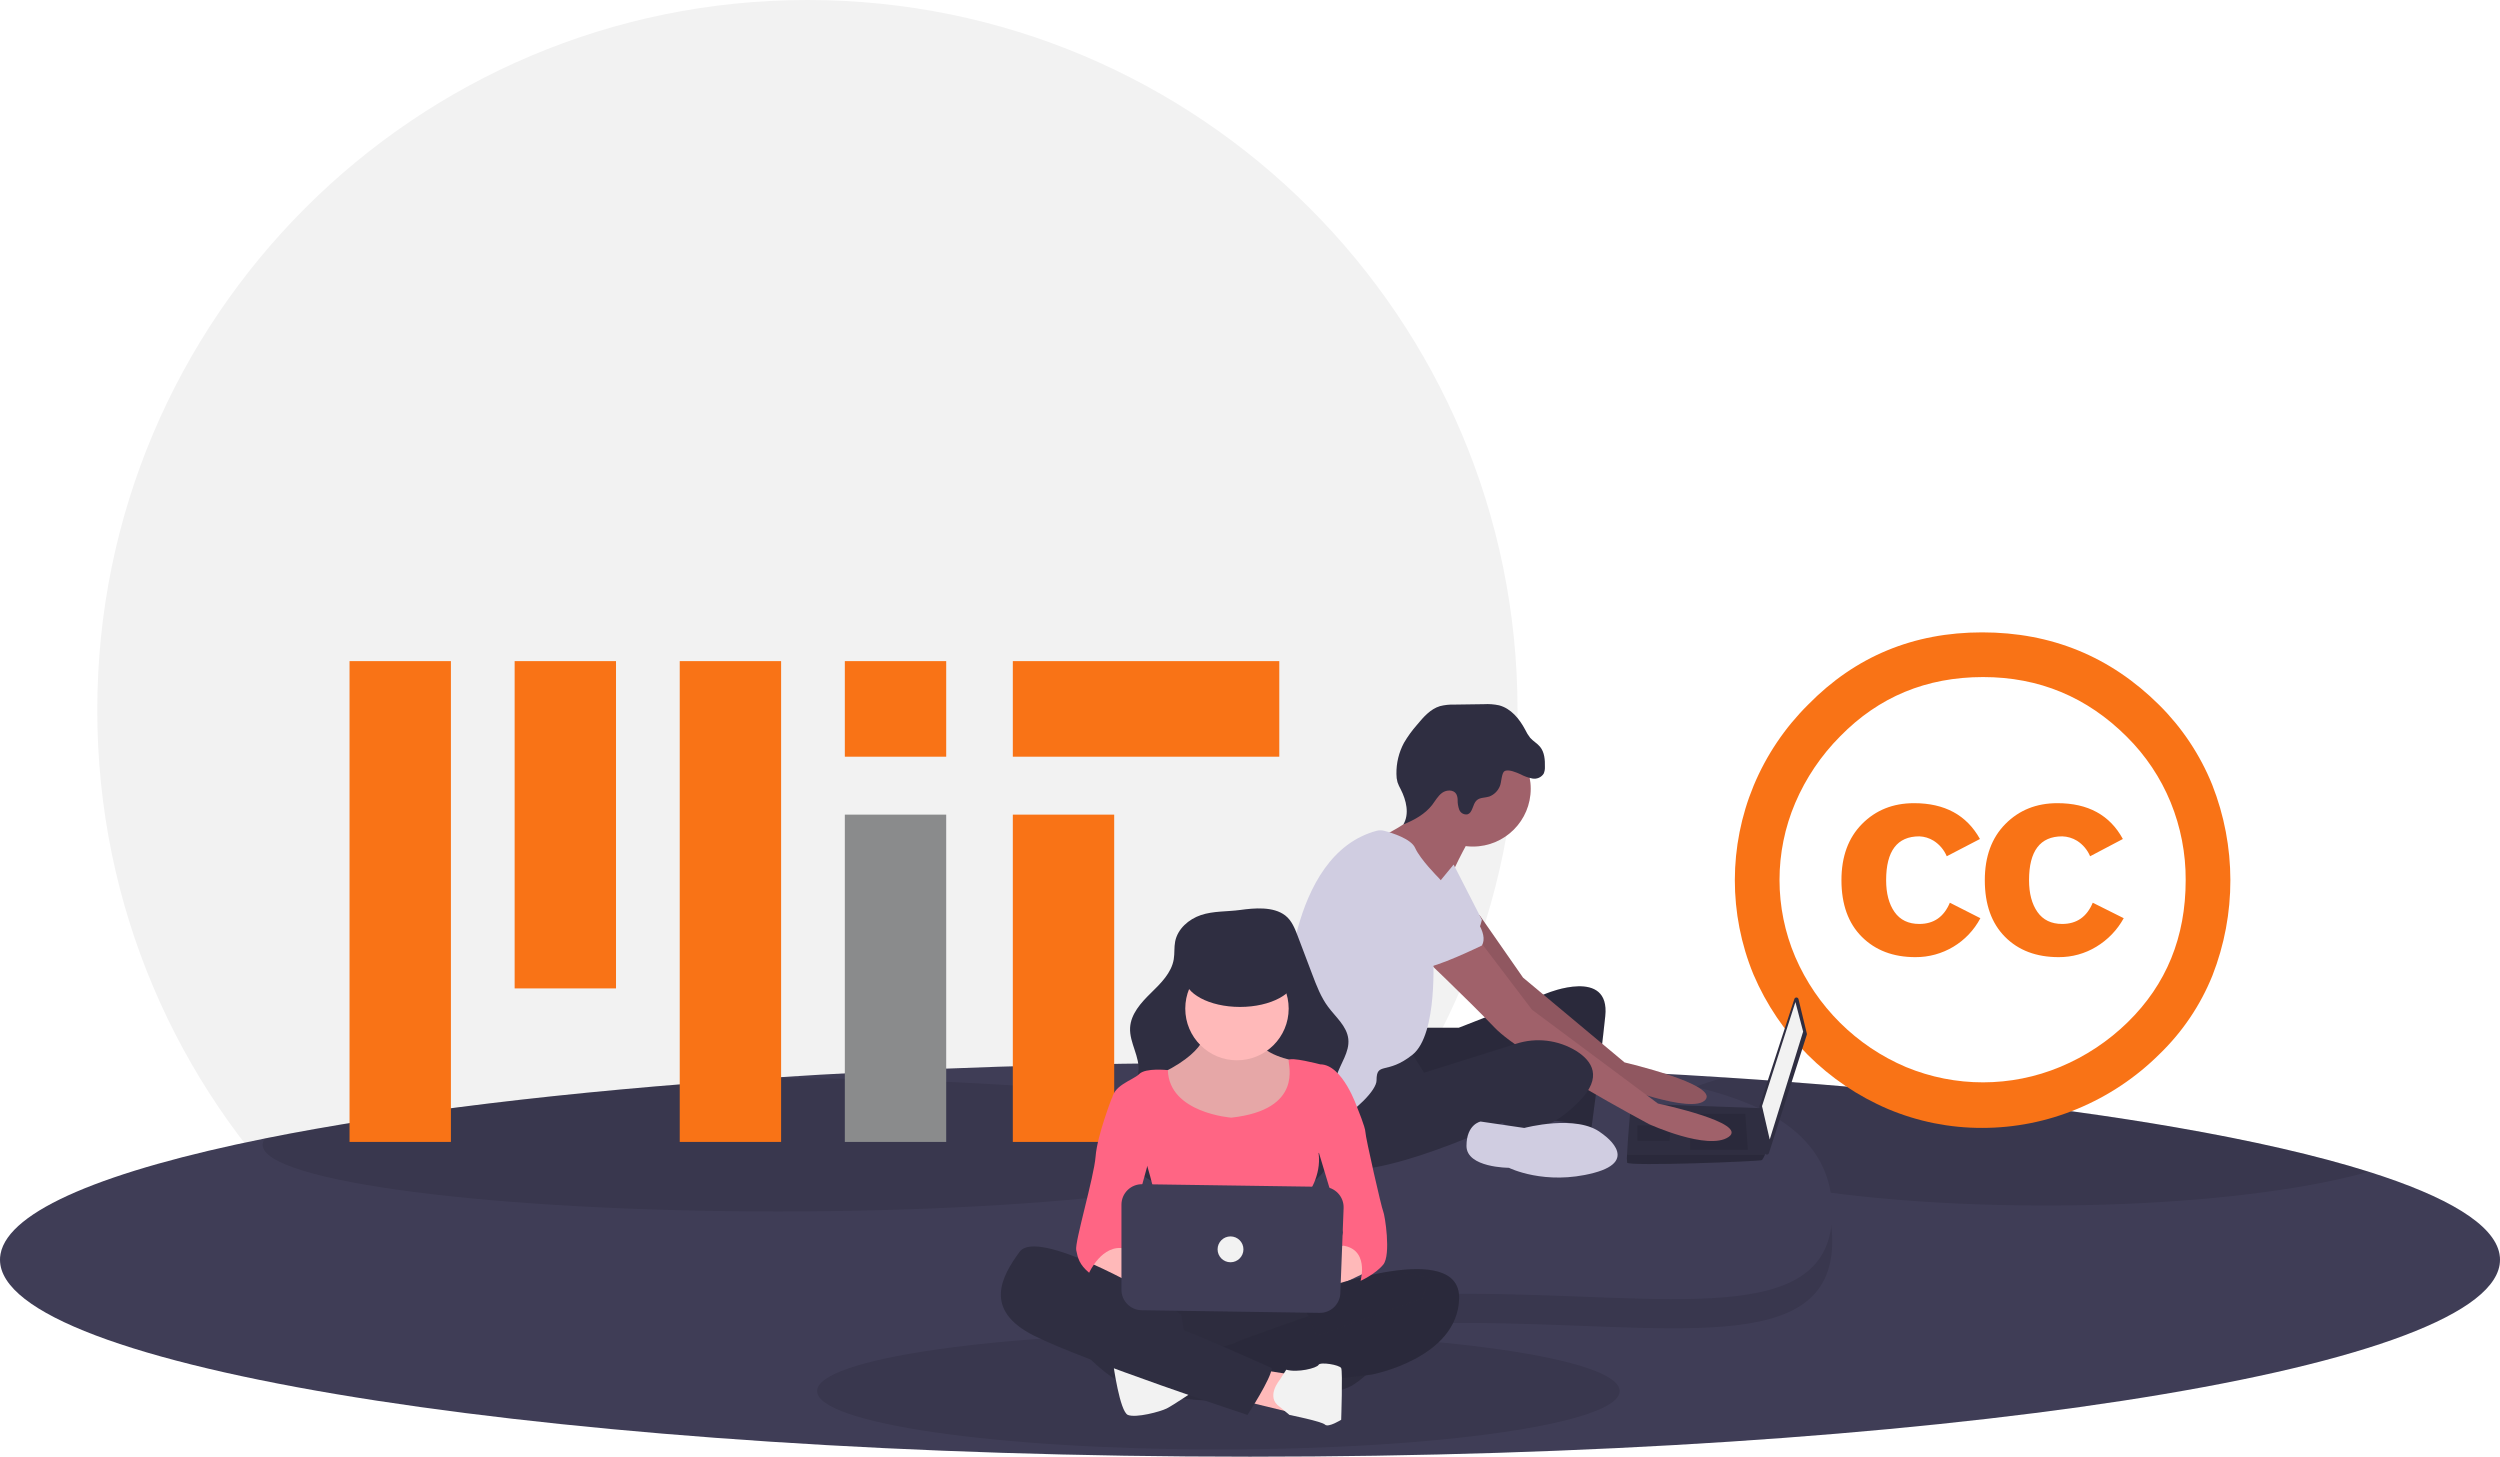
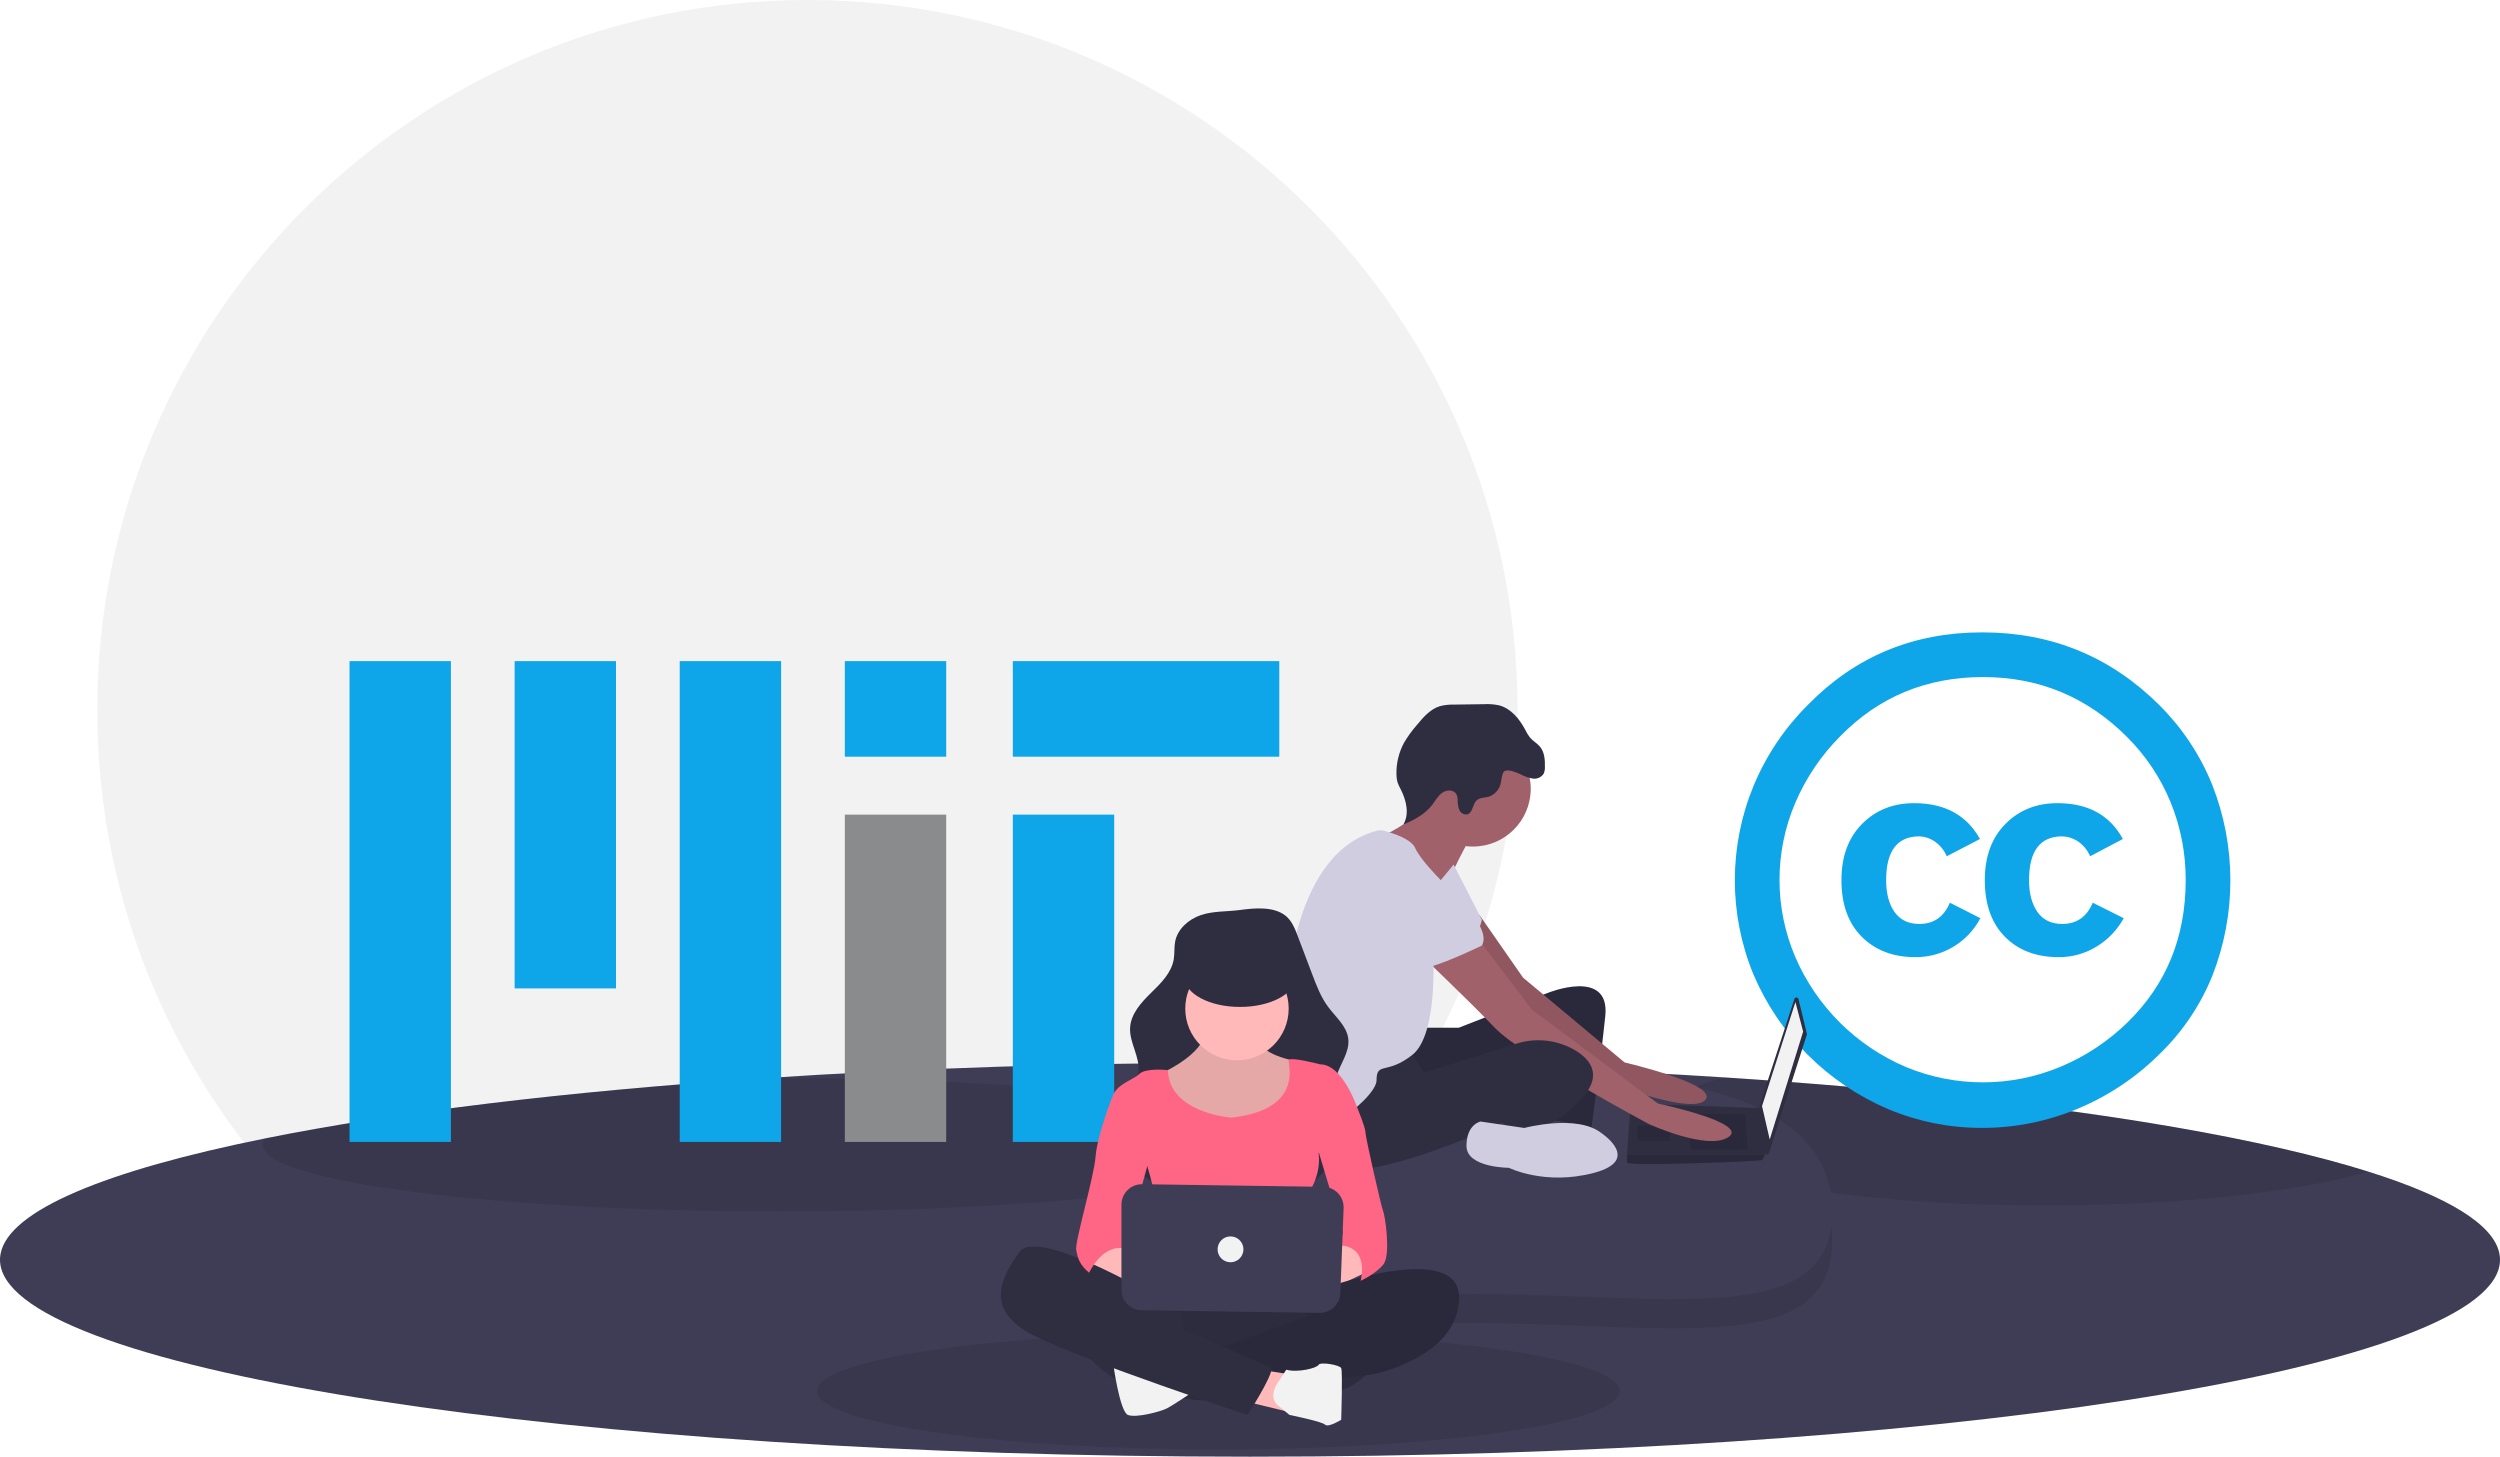
<svg xmlns="http://www.w3.org/2000/svg" data-name="Layer 1" width="1028" height="598.997" viewBox="0 0 1028 598.997">
  <circle cx="332.005" cy="292.004" r="292.004" fill="#f2f2f2" />
  <path d="M1114,668.499a13.69,13.69,0,0,1-.17,2.12c-7.14,43.76-234.46,78.88-513.83,78.88s-506.69-35.12-513.83-78.88a13.675,13.675,0,0,1-.17-2.12c0-.2,0-.41.02-.61,0-.11.01-.21.01-.32a.489.489,0,0,0,.01-.12c.04-.45.1-.88.18-1.32,3.26-17.89,43.35-34.33,108.74-47.5,53.48-10.77,123.89-19.36,204.93-24.76,61.5-4.1,129.12-6.37,200.11-6.37,57.12,0,112.06,1.47,163.38,4.17h.02q16.11.855,31.74,1.87c71.33,4.62,134.63,11.69,185.63,20.54,31.37,5.45,58.1,11.58,79.19,18.22h.01c32.46,10.23,51.6,21.7,53.81,33.83.08.44.14.87.18,1.32a.487.487,0,0,0,.01.12c0,.11.01.21.01.32C1114,668.089,1114,668.299,1114,668.499Z" transform="translate(-86 -150.5013)" fill="#3f3d56" />
  <ellipse cx="501" cy="571.997" rx="165" ry="24" opacity="0.1" />
  <path d="M1059.96,632.299c-5.77,1.65-12.27,3.18-19.4,4.58-29.36,5.78-69.42,9.33-113.53,9.33-49.28,0-93.45-4.43-123.38-11.44-24.84-5.82-39.88-13.39-39.88-21.7,0-7.3,11.64-14.06,31.37-19.53,71.33,4.62,134.63,11.69,185.63,20.54C1012.14,619.529,1038.87,625.659,1059.96,632.299Z" transform="translate(-86 -150.5013)" opacity="0.1" />
  <path d="M618,621.249c0,15.13-94.92,27.4-212,27.4s-212-12.27-212-27.4a4.372,4.372,0,0,1,.96-2.62c53.48-10.77,123.89-19.36,204.93-24.76q3.045-.015,6.11-.01C523.08,593.859,618,606.119,618,621.249Z" transform="translate(-86 -150.5013)" opacity="0.1" />
-   <rect x="416.472" y="334.975" width="41.685" height="134.584" fill="#f97316" />
-   <rect x="279.506" y="271.851" width="41.685" height="197.708" fill="#f97316" />
-   <rect x="143.73" y="271.851" width="41.685" height="197.708" fill="#f97316" />
-   <rect x="211.618" y="271.851" width="41.685" height="134.584" fill="#f97316" />
-   <rect x="347.393" y="271.851" width="41.685" height="39.303" fill="#f97316" />
+   <rect x="416.472" y="334.975" width="41.685" height="134.584" fill="#0ea5e9" />
+   <rect x="279.506" y="271.851" width="41.685" height="197.708" fill="#0ea5e9" />
+   <rect x="143.73" y="271.851" width="41.685" height="197.708" fill="#0ea5e9" />
+   <rect x="211.618" y="271.851" width="41.685" height="134.584" fill="#0ea5e9" />
+   <rect x="347.393" y="271.851" width="41.685" height="39.303" fill="#0ea5e9" />
  <rect x="347.393" y="334.975" width="41.685" height="134.584" fill="#8a8b8c" />
-   <rect x="416.472" y="271.851" width="109.573" height="39.303" fill="#f97316" />
-   <path d="M901.062,410.53q42.748,0,72.774,29.839A97.983,97.983,0,0,1,995.668,473.208a107.346,107.346,0,0,1,.096,78.409,93.533,93.533,0,0,1-21.739,32.294,104.704,104.704,0,0,1-33.841,22.561,101.425,101.425,0,0,1-39.114,7.823,99.015,99.015,0,0,1-38.662-7.734A104.845,104.845,0,0,1,807.007,551.165a101.764,101.764,0,0,1,.089-77.594A102.307,102.307,0,0,1,829.565,440.185Q858.674,410.537,901.062,410.53Zm.369,18.377q-34.93,0-58.768,24.379A87.595,87.595,0,0,0,824.197,480.668a80.789,80.789,0,0,0,0,63.311,86.249,86.249,0,0,0,45.577,45.31,82.687,82.687,0,0,0,63.41-.089,87.995,87.995,0,0,0,27.741-18.374q23.831-23.287,23.828-58.405a83.659,83.659,0,0,0-6.186-32.02,81.465,81.465,0,0,0-18.002-26.929Q935.989,428.909,901.431,428.908Zm-1.277,66.591-13.649,7.097a14.006,14.006,0,0,0-5.365-6.368,12.087,12.087,0,0,0-5.916-1.818q-13.64,0-13.646,18.011,0,8.186,3.454,13.095,3.458,4.914,10.192,4.916,8.916,0,12.557-8.733l12.551,6.368a29.99,29.99,0,0,1-26.745,16.012q-13.644,0-22.016-8.37-8.367-8.367-8.367-23.284,0-14.557,8.46-23.105,8.458-8.549,21.38-8.552Q891.97,480.757,900.155,495.498Zm58.765,0-13.465,7.097a13.992,13.992,0,0,0-5.368-6.368,12.373,12.373,0,0,0-6.094-1.818q-13.644,0-13.649,18.011,0,8.186,3.458,13.095,3.453,4.914,10.192,4.916,8.907,0,12.548-8.733l12.735,6.368a31.277,31.277,0,0,1-11.274,11.736,29.398,29.398,0,0,1-15.464,4.276q-13.831,0-22.099-8.37-8.291-8.367-8.284-23.284,0-14.557,8.463-23.105,8.453-8.549,21.373-8.552Q950.912,480.757,958.919,495.498Z" transform="translate(-86 -150.5013)" fill="#f97316" />
+   <rect x="416.472" y="271.851" width="109.573" height="39.303" fill="#0ea5e9" />
+   <path d="M901.062,410.53q42.748,0,72.774,29.839A97.983,97.983,0,0,1,995.668,473.208a107.346,107.346,0,0,1,.096,78.409,93.533,93.533,0,0,1-21.739,32.294,104.704,104.704,0,0,1-33.841,22.561,101.425,101.425,0,0,1-39.114,7.823,99.015,99.015,0,0,1-38.662-7.734A104.845,104.845,0,0,1,807.007,551.165a101.764,101.764,0,0,1,.089-77.594A102.307,102.307,0,0,1,829.565,440.185Q858.674,410.537,901.062,410.53Zm.369,18.377q-34.93,0-58.768,24.379A87.595,87.595,0,0,0,824.197,480.668a80.789,80.789,0,0,0,0,63.311,86.249,86.249,0,0,0,45.577,45.31,82.687,82.687,0,0,0,63.41-.089,87.995,87.995,0,0,0,27.741-18.374q23.831-23.287,23.828-58.405a83.659,83.659,0,0,0-6.186-32.02,81.465,81.465,0,0,0-18.002-26.929Q935.989,428.909,901.431,428.908Zm-1.277,66.591-13.649,7.097a14.006,14.006,0,0,0-5.365-6.368,12.087,12.087,0,0,0-5.916-1.818q-13.64,0-13.646,18.011,0,8.186,3.454,13.095,3.458,4.914,10.192,4.916,8.916,0,12.557-8.733l12.551,6.368a29.99,29.99,0,0,1-26.745,16.012q-13.644,0-22.016-8.37-8.367-8.367-8.367-23.284,0-14.557,8.46-23.105,8.458-8.549,21.38-8.552Q891.97,480.757,900.155,495.498Zm58.765,0-13.465,7.097a13.992,13.992,0,0,0-5.368-6.368,12.373,12.373,0,0,0-6.094-1.818q-13.644,0-13.649,18.011,0,8.186,3.458,13.095,3.453,4.914,10.192,4.916,8.907,0,12.548-8.733l12.735,6.368a31.277,31.277,0,0,1-11.274,11.736,29.398,29.398,0,0,1-15.464,4.276q-13.831,0-22.099-8.37-8.291-8.367-8.284-23.284,0-14.557,8.463-23.105,8.453-8.549,21.373-8.552Q950.912,480.757,958.919,495.498Z" transform="translate(-86 -150.5013)" fill="#0ea5e9" />
  <path d="M839.417,660.837c0,48.737-67.934,33.663-151.113,33.663s-150.104,15.075-150.104-33.663,67.925-59.337,151.104-59.337S839.417,612.099,839.417,660.837Z" transform="translate(-86 -150.5013)" opacity="0.1" />
  <path d="M839.417,648.837c0,48.737-67.934,33.663-151.113,33.663s-150.104,15.075-150.104-33.663,67.925-59.337,151.104-59.337S839.417,600.099,839.417,648.837Z" transform="translate(-86 -150.5013)" fill="#3f3d56" />
  <path d="M825.542,561.343l3.434,14.164a.885.885,0,0,1-.017.478l-15.575,48.673a.885.885,0,0,1-1.722-.17l-2.155-18.961a.885.885,0,0,1,.038-.374l14.297-43.876A.885.885,0,0,1,825.542,561.343Z" transform="translate(-86 -150.5013)" fill="#2f2e41" />
  <polygon points="738.278 412.038 741.449 424.19 727.711 468.572 724.541 454.835 738.278 412.038" fill="#f2f2f2" />
  <path d="M755.064,628.584c.528,1.585,54.949-.528,55.477-1.057a11.469,11.469,0,0,0,1.162-2.113c.497-1.057.951-2.113.951-2.113l-2.113-17.108L756.649,604.279s-1.347,14.498-1.622,21.134A15.853,15.853,0,0,0,755.064,628.584Z" transform="translate(-86 -150.5013)" fill="#2f2e41" />
  <polygon points="717.673 458.005 718.729 472.799 694.953 472.799 694.953 458.005 717.673 458.005" opacity="0.1" />
  <polygon points="687.028 462.76 687.17 462.732 686.5 469.1 673.291 469.1 673.291 462.76 687.028 462.76" opacity="0.1" />
  <path d="M755.064,628.584c.528,1.585,54.949-.528,55.477-1.057a11.469,11.469,0,0,0,1.162-2.113H755.027A15.853,15.853,0,0,0,755.064,628.584Z" transform="translate(-86 -150.5013)" opacity="0.1" />
  <path d="M671.055,573.106h14.794l36.457-14.266s25.889-10.567,23.776,9.51S740.27,615.375,740.27,615.375s-11.624-5.284-17.964-3.698-2.113-32.23-2.113-32.23-51.779,24.833-56.534,21.663-5.812-25.361-5.812-25.361Z" transform="translate(-86 -150.5013)" fill="#2f2e41" />
  <path d="M671.055,573.106h14.794l36.457-14.266s25.889-10.567,23.776,9.51S740.27,615.375,740.27,615.375s-11.624-5.284-17.964-3.698-2.113-32.23-2.113-32.23-51.779,24.833-56.534,21.663-5.812-25.361-5.812-25.361Z" transform="translate(-86 -150.5013)" opacity="0.1" />
  <path d="M694.363,526.777l17.904,25.723,41.74,34.871s38.57,8.982,33.286,15.322-37.513-6.34-37.513-6.34S701.7,561.483,700.115,558.841s-19.021-27.474-19.021-27.474Z" transform="translate(-86 -150.5013)" fill="#a0616a" />
  <path d="M694.363,526.777l17.904,25.723,41.74,34.871s38.57,8.982,33.286,15.322-37.513-6.34-37.513-6.34S701.7,561.483,700.115,558.841s-19.021-27.474-19.021-27.474Z" transform="translate(-86 -150.5013)" opacity="0.1" />
  <circle cx="605.661" cy="324.331" r="23.776" fill="#a0616a" />
  <path d="M690.076,495.967s-7.925,13.737-9.51,21.134-23.776-14.794-23.776-14.794l-2.906-7.661s20.87-9.775,19.285-17.7S690.076,495.967,690.076,495.967Z" transform="translate(-86 -150.5013)" fill="#a0616a" />
  <path d="M683.736,506.005l11.624,22.719s-2.642,11.095-6.869,12.152-22.191-13.737-22.191-13.737Z" transform="translate(-86 -150.5013)" fill="#d0cde1" />
  <path d="M694.303,537.178l21.663,28.531,51.779,38.57s37.513,7.925,29.06,13.737-32.758-5.284-32.758-5.284-52.307-28.003-63.403-39.627-31.701-31.173-31.701-31.173Z" transform="translate(-86 -150.5013)" fill="#a0616a" />
  <path d="M665.244,581.56l6.34,10.039,37.839-11.905a29.751,29.751,0,0,1,24.771,2.989c6.604,4.161,10.831,10.765,1.321,20.54-19.021,19.549-31.701,8.982-31.701,8.982s-63.931,30.116-74.498,15.322-11.095-22.191-11.095-22.191S658.903,579.975,665.244,581.56Z" transform="translate(-86 -150.5013)" fill="#2f2e41" />
  <path d="M744.497,616.432s16.907,11.095-3.17,16.379-34.871-2.113-34.871-2.113-17.436,0-17.436-8.982,5.812-10.039,5.812-10.039l17.964,2.642S734.458,608.506,744.497,616.432Z" transform="translate(-86 -150.5013)" fill="#d0cde1" />
  <path d="M711.166,468.851a17.728,17.728,0,0,0,4.982,1.785,4.548,4.548,0,0,0,4.595-1.969,6.181,6.181,0,0,0,.522-2.795c.064-2.901-.146-6.038-1.985-8.283-1.17-1.429-2.878-2.33-4.089-3.724a17.598,17.598,0,0,1-2.067-3.378c-2.356-4.424-5.843-8.676-10.69-9.951a23.183,23.183,0,0,0-6.24-.477l-12.206.172a21.251,21.251,0,0,0-5.872.632c-3.929,1.188-6.789,4.492-9.409,7.651a47.851,47.851,0,0,0-5.396,7.448,26.133,26.133,0,0,0-3.098,12.804,11.98,11.98,0,0,0,.439,3.388,18.801,18.801,0,0,0,1.332,2.925c2.289,4.496,3.648,10.112,1.07,14.449,4.478-1.829,8.909-4.228,11.863-8.058,1.321-1.714,2.358-3.72,4.119-4.977s4.631-1.367,5.761.479a5.163,5.163,0,0,1,.583,2.418,11.084,11.084,0,0,0,.668,4.081,3.058,3.058,0,0,0,3.322,1.896c2.3-.648,2.08-4.179,3.852-5.782,1.346-1.218,3.422-.985,5.15-1.538a7.643,7.643,0,0,0,4.387-4.321c.655-1.468.645-5.31,1.884-6.105C706.194,466.625,709.726,468.21,711.166,468.851Z" transform="translate(-86 -150.5013)" fill="#2f2e41" />
  <path d="M651.996,492.139a6.271,6.271,0,0,1,3.264.008c3.392.911,10.995,3.321,12.625,6.989,2.113,4.755,9.51,12.152,9.51,12.152s10.039,10.039,7.925,16.907-10.039,14.794-10.039,14.794,2.113,32.758-8.454,41.212-14.794,2.642-14.794,10.567-32.758,32.758-39.098,17.436c0,0,3.17-28.531,2.113-38.57C614.008,563.741,615.533,502.011,651.996,492.139Z" transform="translate(-86 -150.5013)" fill="#d0cde1" />
  <path d="M668.942,505.477s32.23,23.776,26.418,33.815c0,0-19.549,9.51-23.776,8.982s-20.606-19.021-24.833-20.606S640.411,497.552,668.942,505.477Z" transform="translate(-86 -150.5013)" fill="#d0cde1" />
  <path d="M579.811,526.783c-5.013,1.693-9.554,5.652-10.58,10.843-.476,2.406-.184,4.907-.585,7.327-.929,5.612-5.334,9.897-9.396,13.878s-8.258,8.606-8.555,14.286c-.325,6.22,4.186,12.047,3.406,18.226-.907,7.179-8.489,11.831-10.364,18.82-1.252,4.667.282,9.694,2.805,13.815,4.809,7.852,13.028,13.183,21.781,16.041s18.075,3.459,27.282,3.556c11.211.117,23.383-.845,31.806-8.244a25.48,25.48,0,0,0,8.459-16.588c.8-8.571-2.777-17.426-.31-25.673,1.553-5.19,5.447-9.93,4.866-15.316-.568-5.266-5.168-8.999-8.323-13.253-2.946-3.972-4.734-8.663-6.486-13.288l-5.995-15.824c-1.178-3.111-2.473-6.382-5.099-8.424-4.917-3.822-12.822-3.071-18.572-2.283C590.619,525.412,584.94,525.051,579.811,526.783Z" transform="translate(-86 -150.5013)" fill="#2f2e41" />
  <path d="M581.688,572.877s2.657,8.637-17.274,18.602,1.993,20.595,1.993,20.595l23.253,5.315s23.917-3.322,26.575-7.308,7.308-17.274,5.979-19.267a31.061,31.061,0,0,0-3.322-3.986s-15.945-2.657-15.281-9.966S581.688,572.877,581.688,572.877Z" transform="translate(-86 -150.5013)" fill="#ffb9b9" />
  <path d="M581.688,572.877s2.657,8.637-17.274,18.602,1.993,20.595,1.993,20.595l23.253,5.315s23.917-3.322,26.575-7.308,7.308-17.274,5.979-19.267a31.061,31.061,0,0,0-3.322-3.986s-15.945-2.657-15.281-9.966S581.688,572.877,581.688,572.877Z" transform="translate(-86 -150.5013)" opacity="0.1" />
  <circle cx="508.643" cy="414.736" r="21.26" fill="#ffb9b9" />
  <path d="M592.318,610.082s-25.604-1.872-26.089-19.539c0,0-9.122-1.057-11.78,1.601s-11.294,4.651-11.294,11.294,14.616,26.575,14.616,26.575,7.972,26.575,4.651,31.225-3.986,16.609-3.986,16.609,33.218-2.657,38.533,0,26.575,2.657,27.904,0-1.329-35.876-1.329-35.876,5.979-7.972,4.651-17.274L644.139,606.096s-5.979-17.938-15.281-17.938c0,0-12.623-3.322-12.955-1.661S622.215,606.76,592.318,610.082Z" transform="translate(-86 -150.5013)" fill="#ff6584" />
  <path d="M532.525,668.547s5.979,9.301,21.26,11.294,17.938-3.322,16.609-4.651-17.274-7.308-17.274-7.308l-9.301-7.308Z" transform="translate(-86 -150.5013)" fill="#ffb9b9" />
  <path d="M641.481,660.574l-17.274,9.966s-22.589-1.329-13.952,5.315,24.582,3.986,24.582,3.986l15.281-7.308Z" transform="translate(-86 -150.5013)" fill="#ffb9b9" />
  <path d="M555.113,677.848s-15.945,39.198,3.322,45.177,72.416,4.651,84.375-3.322,15.281-18.602,13.287-21.924-15.281-12.623-24.582-13.287S555.113,677.848,555.113,677.848Z" transform="translate(-86 -150.5013)" fill="#2f2e41" />
  <path d="M555.113,677.848s-15.945,39.198,3.322,45.177,72.416,4.651,84.375-3.322,15.281-18.602,13.287-21.924-15.281-12.623-24.582-13.287S555.113,677.848,555.113,677.848Z" transform="translate(-86 -150.5013)" opacity="0.05" />
  <path d="M630.378,680.283s56.281-20.373,55.617,4.208-35.876,31.225-35.876,31.225l-10.63,1.329-58.465,1.993s1.993-10.63-2.657-11.959c0,0,15.281-3.986,15.945-4.651s38.533-13.952,41.191-14.616,10.63-5.979,16.609-5.315c0,0,6.644-5.315,13.952-3.986l-20.595,1.329Z" transform="translate(-86 -150.5013)" fill="#2f2e41" />
  <path d="M630.378,680.283s56.281-20.373,55.617,4.208-35.876,31.225-35.876,31.225l-10.63,1.329-58.465,1.993s1.993-10.63-2.657-11.959c0,0,15.281-3.986,15.945-4.651s38.533-13.952,41.191-14.616,10.63-5.979,16.609-5.315c0,0,6.644-5.315,13.952-3.986l-20.595,1.329Z" transform="translate(-86 -150.5013)" opacity="0.1" />
  <polygon points="534.434 533.081 541.53 549.271 584.714 533.99 588.036 525.354 576.741 523.36 554.035 527.347 544.187 530.004 534.434 533.081" fill="#2f2e41" />
  <polygon points="534.434 533.081 541.53 549.271 584.714 533.99 588.036 525.354 576.741 523.36 554.035 527.347 544.187 530.004 534.434 533.081" opacity="0.1" />
  <path d="M528.538,703.094s12.623,15.945,27.239,19.931,22.589-1.329,22.589-1.329L573.716,703.094l-1.993-11.959L563.086,685.156l-17.274-7.972-20.595-6.644s-8.637-1.329-8.637,0,7.972,21.26,7.972,21.26Z" transform="translate(-86 -150.5013)" fill="#2f2e41" />
  <path d="M543.819,711.731s2.657,19.267,5.979,20.595,13.287-1.329,15.945-2.657,11.691-7.459,11.691-7.459S545.812,710.402,543.819,711.731Z" transform="translate(-86 -150.5013)" fill="#f2f2f2" />
  <polygon points="518.277 563.223 530.9 565.216 529.571 580.496 511.964 576.22 518.277 563.223" fill="#ffb9b9" />
  <path d="M612.186,717.977s-5.916,7.042.063,11.028l3.986,3.322s13.287,2.657,14.616,3.986,6.644-1.993,6.644-1.993.664-19.931,0-21.26-8.637-2.657-9.301-1.329-8.637,3.322-13.287,1.993Z" transform="translate(-86 -150.5013)" fill="#f2f2f2" />
  <path d="M559.099,682.499s-46.506-27.239-53.814-17.274-15.281,23.917,5.979,34.547,87.697,32.554,87.697,32.554,9.966-15.281,9.966-19.267c0,0-35.212-15.945-41.191-17.274s-29.897-16.609-33.219-17.938-7.972-5.315-7.972-5.315Z" transform="translate(-86 -150.5013)" fill="#2f2e41" />
  <path d="M545.812,600.117l-2.657,1.993s-5.979,15.281-6.644,23.917-8.637,35.212-7.972,38.533,1.329,5.979,5.315,9.301c0,0,5.315-11.959,14.616-9.966l11.294-41.191Z" transform="translate(-86 -150.5013)" fill="#ff6584" />
  <path d="M638.824,600.117l5.315,5.979s3.322,7.972,3.322,9.966,6.644,31.225,7.308,32.554,3.322,17.938,0,21.924-9.301,6.644-9.301,6.644,3.986-13.952-8.637-14.616l1.329-5.315-11.959-39.862Z" transform="translate(-86 -150.5013)" fill="#ff6584" />
  <path d="M547.141,645.858v34.995a8.413,8.413,0,0,0,8.289,8.413l73.185,1.084a8.413,8.413,0,0,0,8.532-8.089l1.346-34.999a8.413,8.413,0,0,0-8.285-8.736l-74.531-1.08A8.413,8.413,0,0,0,547.141,645.858Z" transform="translate(-86 -150.5013)" fill="#3f3d56" />
  <ellipse cx="509.89" cy="401.732" rx="22.884" ry="12.322" fill="#2f2e41" />
  <circle cx="505.986" cy="513.727" r="5.315" fill="#f2f2f2" />
</svg>
